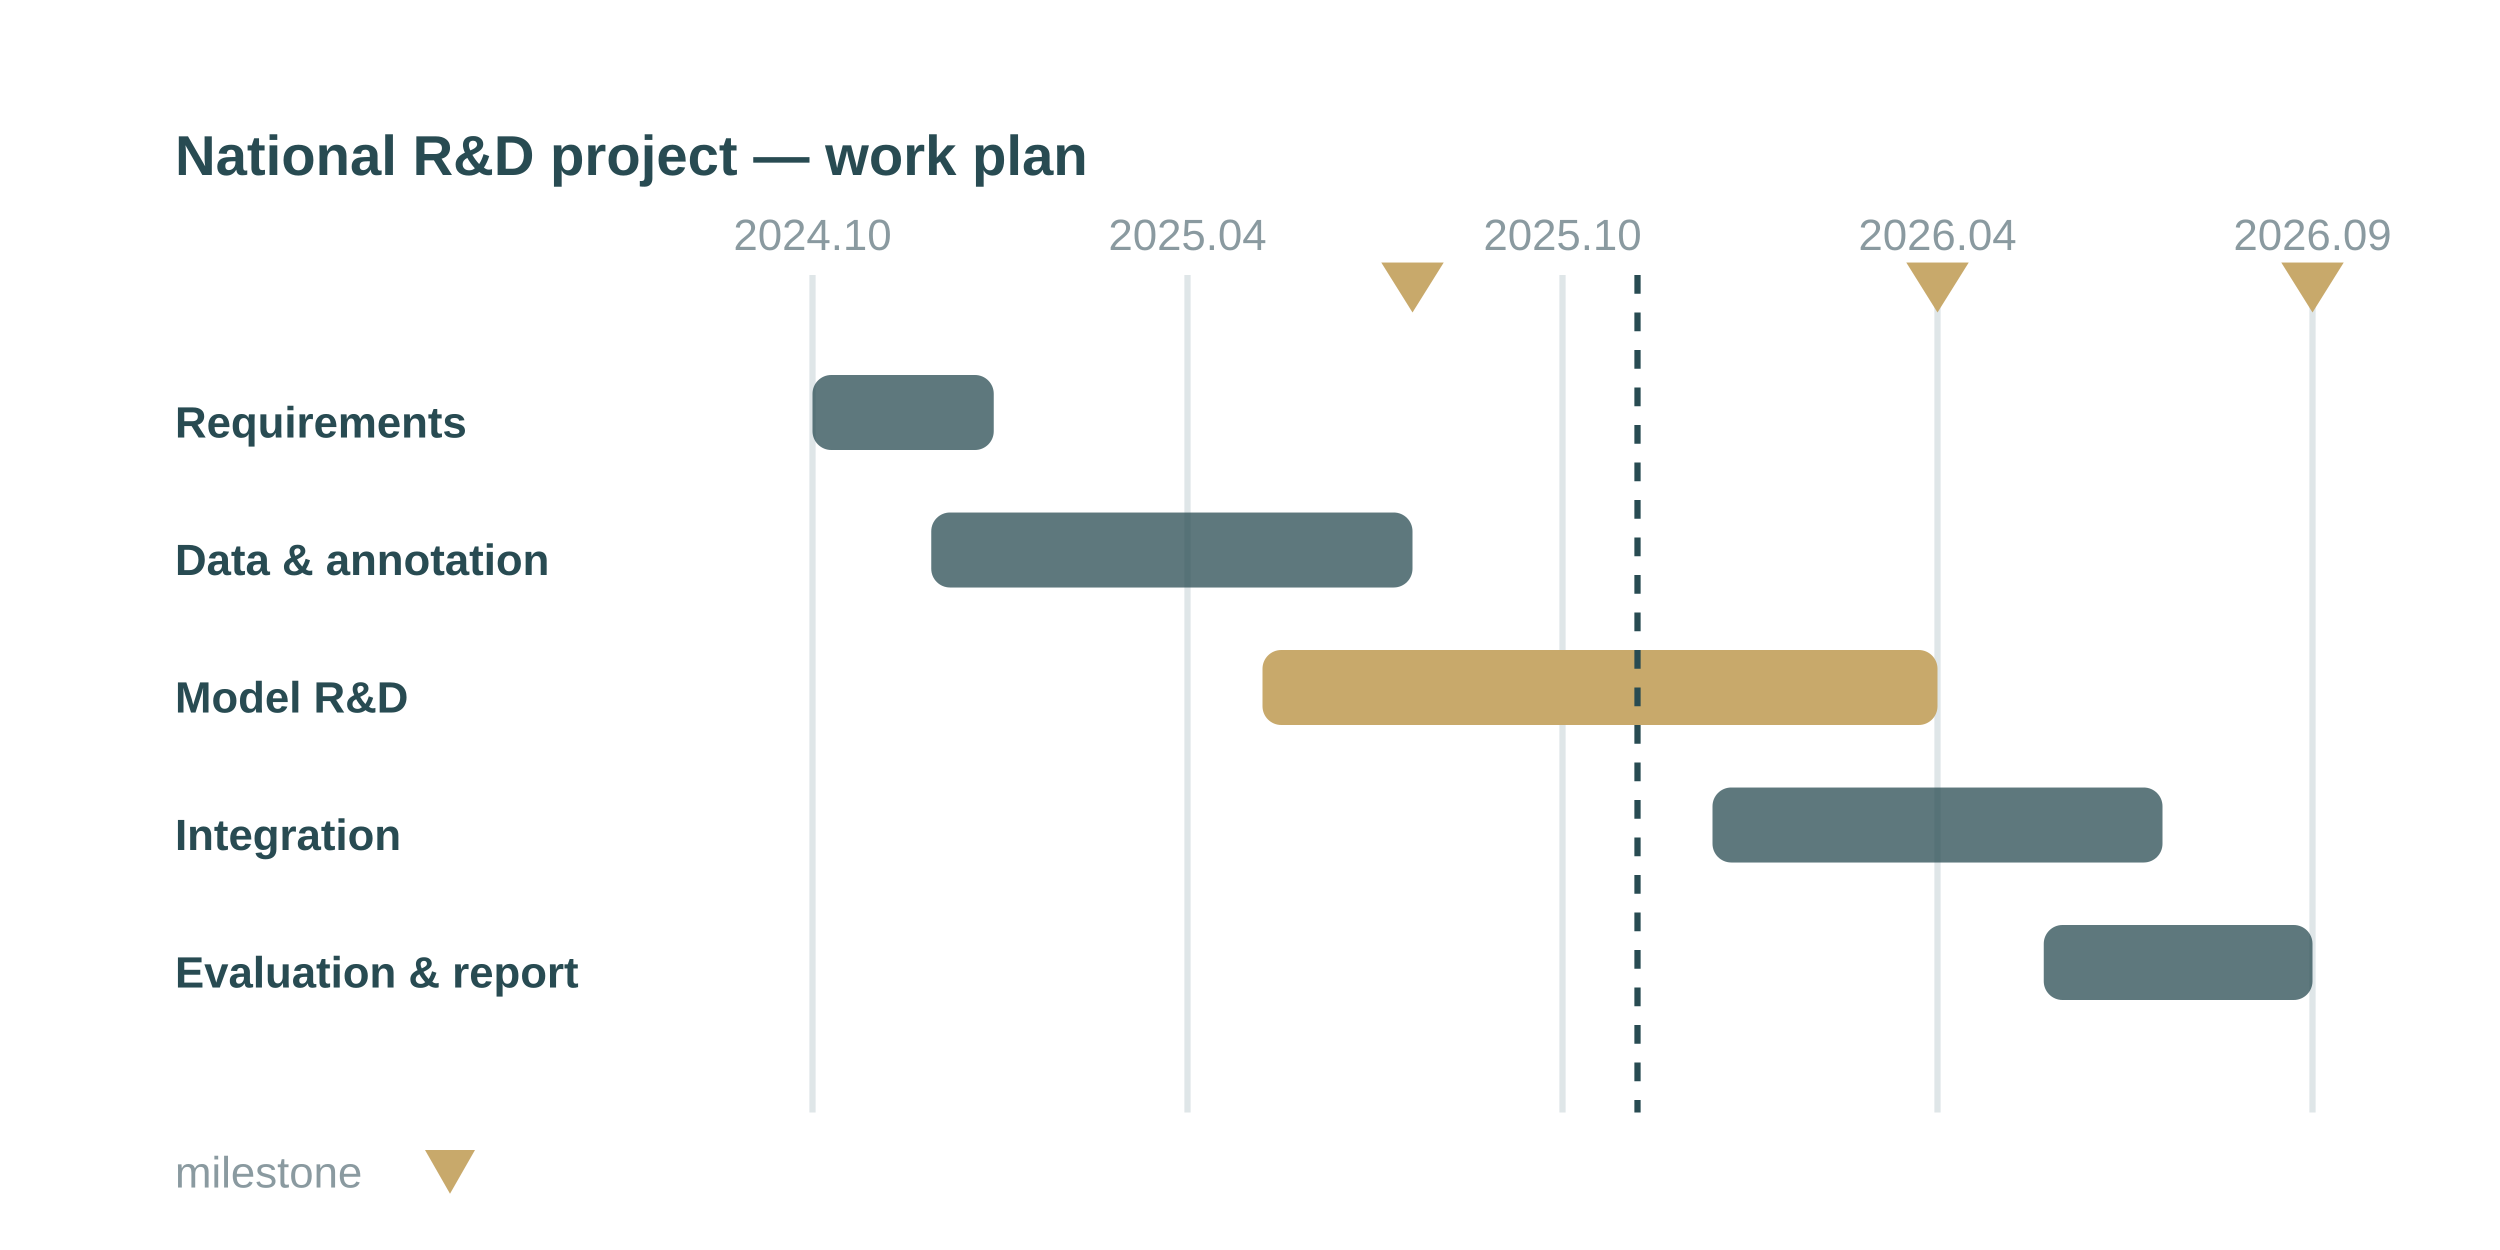
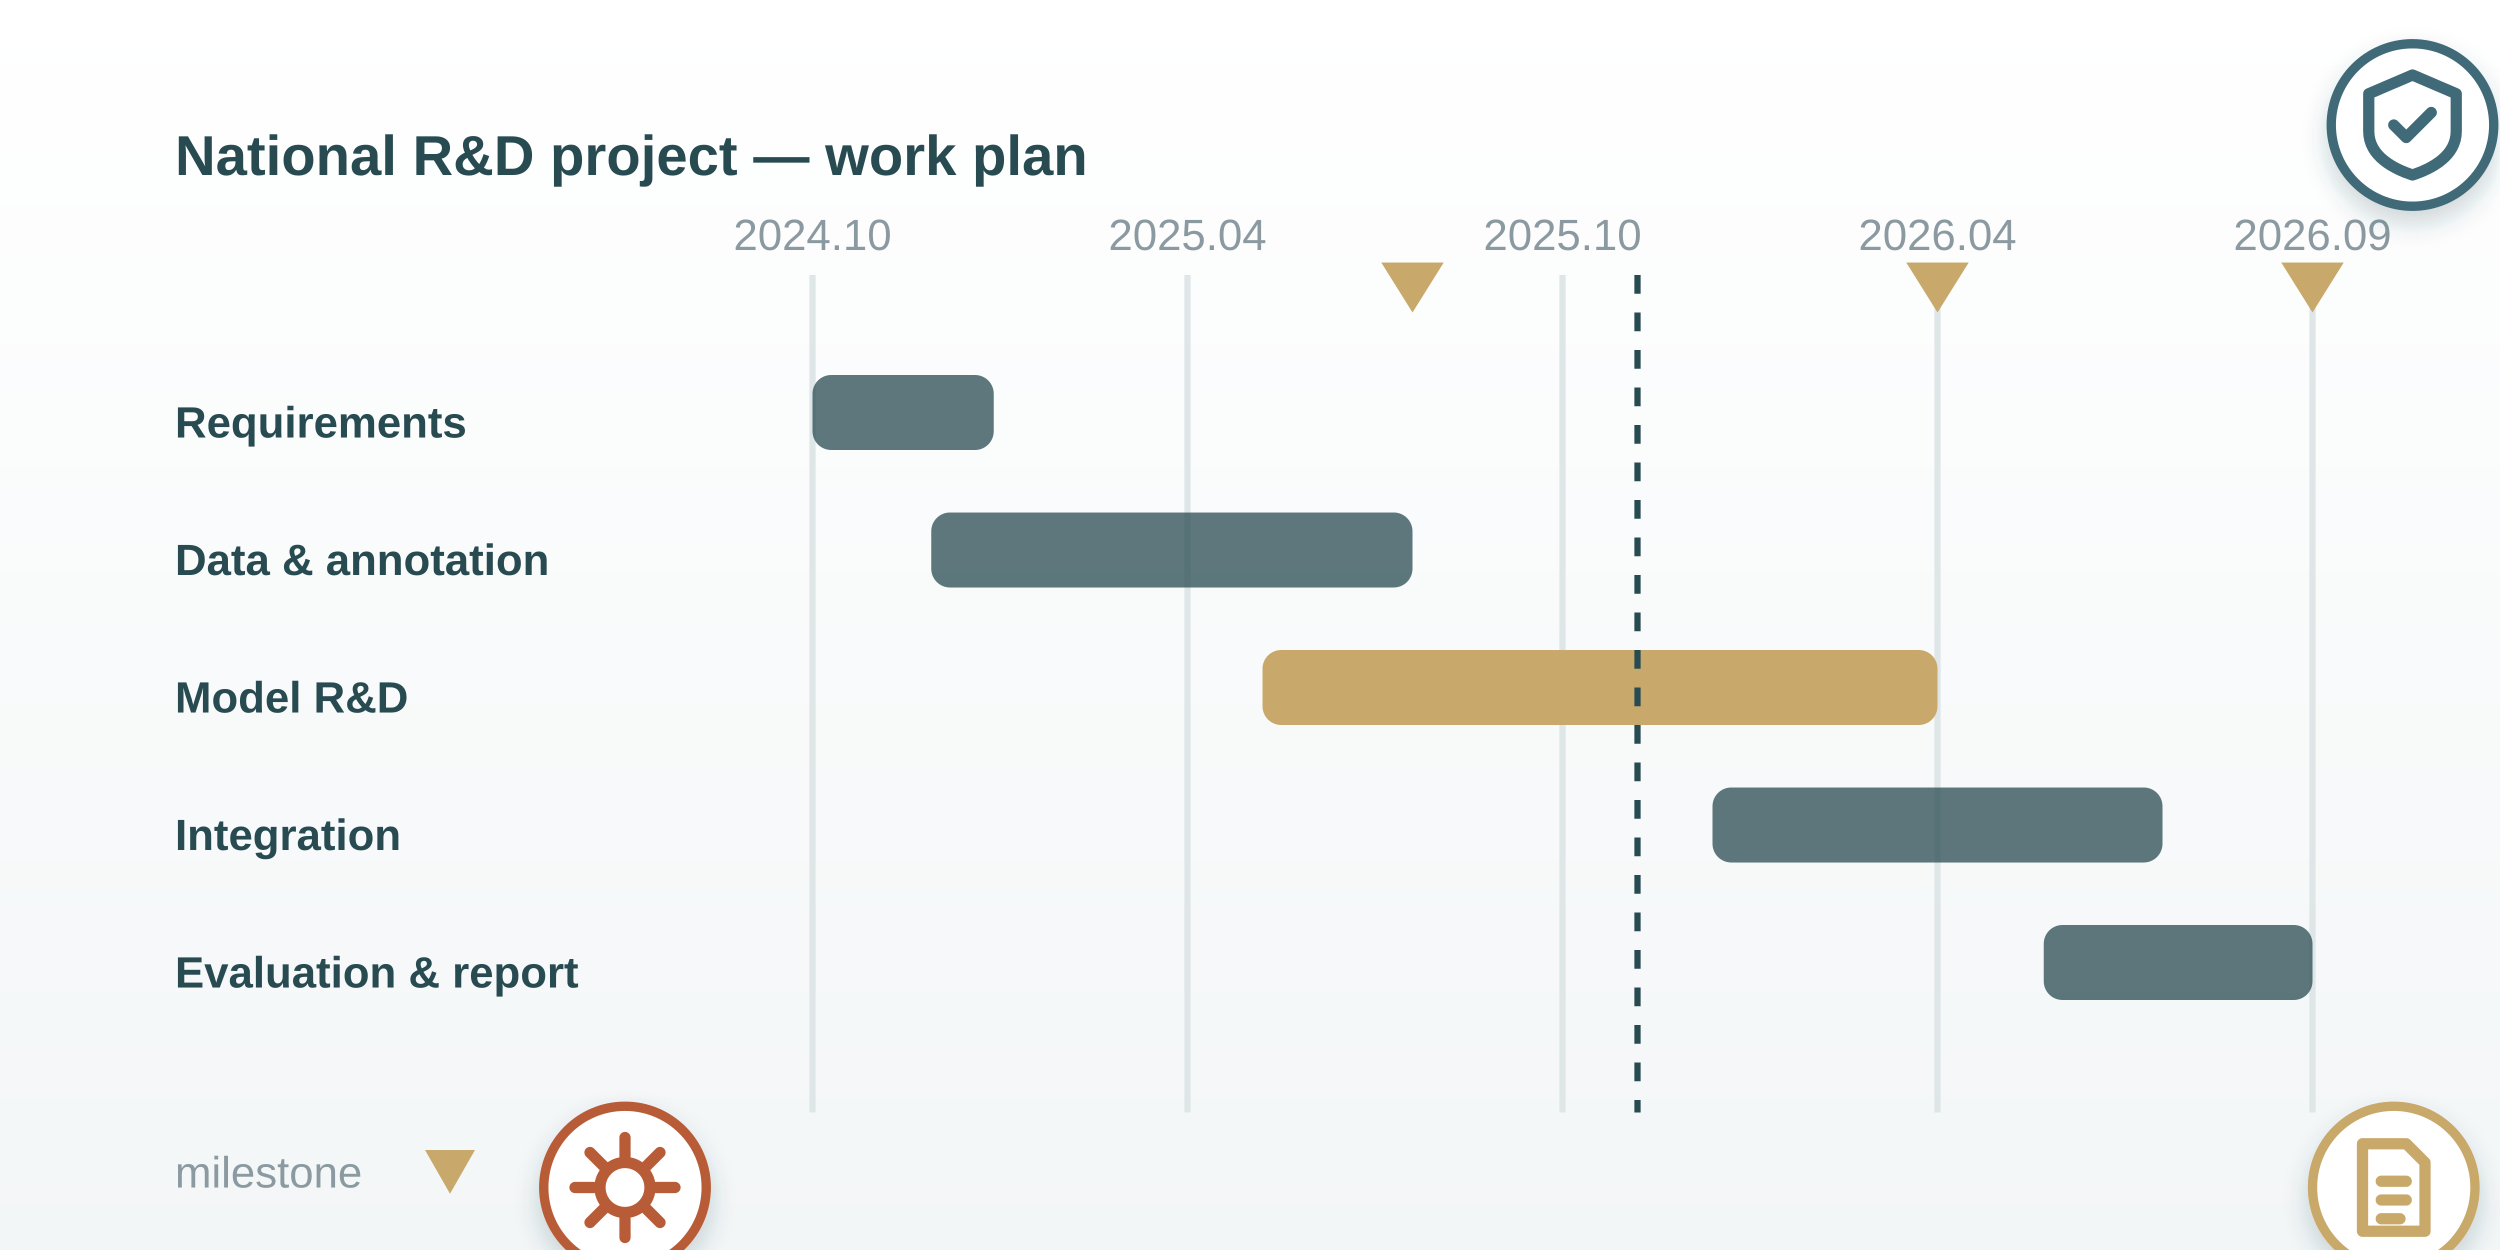
<svg xmlns="http://www.w3.org/2000/svg" viewBox="0 0 400 200" font-family="Manrope, Arial, sans-serif" role="img" aria-label="Gantt chart of the national R&amp;D project timeline">
-   <rect width="400" height="200" fill="#ffffff" />
+   <rect width="400" height="200" fill="url(#ground)" />
+   <defs>
+     <linearGradient id="ground" x1="0" y1="0" x2="0" y2="1">
+       <stop offset="0" stop-color="#ffffff" />
+       <stop offset="1" stop-color="#f3f6f7" />
+     </linearGradient>
+     <filter id="sh" x="-10%" y="-10%" width="130%" height="140%">
+       <feDropShadow dx="0" dy="3" stdDeviation="3" flood-color="#284b52" flood-opacity="0.16" />
+     </filter>
+     <filter id="bs" x="-30%" y="-30%" width="160%" height="160%">
+       <feDropShadow dx="0" dy="2" stdDeviation="2" flood-color="#284b52" flood-opacity="0.22" />
+     </filter>
+   </defs>
  <text x="28" y="28" font-size="9" font-weight="700" fill="#284b52" text-anchor="start">National R&amp;D project — work plan</text>
  <path d="M130 44 V178" stroke="#dfe6e8" />
  <text x="130.0" y="40" font-size="7" font-weight="500" fill="#8a9aa0" text-anchor="middle">2024.10</text>
  <path d="M190 44 V178" stroke="#dfe6e8" />
  <text x="190.0" y="40" font-size="7" font-weight="500" fill="#8a9aa0" text-anchor="middle">2025.04</text>
  <path d="M250 44 V178" stroke="#dfe6e8" />
  <text x="250.0" y="40" font-size="7" font-weight="500" fill="#8a9aa0" text-anchor="middle">2025.10</text>
  <path d="M310 44 V178" stroke="#dfe6e8" />
  <text x="310.0" y="40" font-size="7" font-weight="500" fill="#8a9aa0" text-anchor="middle">2026.04</text>
  <path d="M370 44 V178" stroke="#dfe6e8" />
  <text x="370.0" y="40" font-size="7" font-weight="500" fill="#8a9aa0" text-anchor="middle">2026.09</text>
  <text x="28" y="70" font-size="7" font-weight="700" fill="#284b52" text-anchor="start">Requirements</text>
  <rect x="130" y="60" width="29" height="12" rx="3" fill="#284b52" opacity="0.75" />
  <text x="28" y="92" font-size="7" font-weight="700" fill="#284b52" text-anchor="start">Data &amp; annotation</text>
  <rect x="149" y="82" width="77" height="12" rx="3" fill="#284b52" opacity="0.75" />
  <text x="28" y="114" font-size="7" font-weight="700" fill="#284b52" text-anchor="start">Model R&amp;D</text>
  <rect x="202" y="104" width="108" height="12" rx="3" fill="#c8a96b" opacity="1" />
  <text x="28" y="136" font-size="7" font-weight="700" fill="#284b52" text-anchor="start">Integration</text>
  <rect x="274" y="126" width="72" height="12" rx="3" fill="#284b52" opacity="0.75" />
  <text x="28" y="158" font-size="7" font-weight="700" fill="#284b52" text-anchor="start">Evaluation &amp; report</text>
  <rect x="327" y="148" width="43" height="12" rx="3" fill="#284b52" opacity="0.75" />
  <path d="M226 50 l-5 -8 h10 z" fill="#c8a96b" />
  <path d="M310 50 l-5 -8 h10 z" fill="#c8a96b" />
  <path d="M370 50 l-5 -8 h10 z" fill="#c8a96b" />
  <path d="M262 44 V178" stroke="#284b52" stroke-width="1" stroke-dasharray="3 3" />
  <text x="28" y="190" font-size="7" font-weight="500" fill="#8a9aa0" text-anchor="start">milestone</text>
  <path d="M72 191 l-4 -7 h8 z" fill="#c8a96b" />
+   <g transform="translate(386 20)" filter="url(#bs)">
+     <circle r="13" fill="#ffffff" stroke="#3f6b78" stroke-width="1.5" />
+     <g fill="none" stroke="#3f6b78" stroke-width="1.8" stroke-linecap="round" stroke-linejoin="round" color="#3f6b78">
+       <path d="M0 -8 L7 -5 V1 C7 5 3 7 0 8 C-3 7 -7 5 -7 1 V-5 Z" />
+       <path d="M-3 0 L-1 2 L3 -2" />
+     </g>
+   </g>
+   <g transform="translate(383 190)" filter="url(#bs)">
+     <circle r="13" fill="#ffffff" stroke="#c8a96b" stroke-width="1.5" />
+     <g fill="none" stroke="#c8a96b" stroke-width="1.8" stroke-linecap="round" stroke-linejoin="round" color="#c8a96b">
+       <path d="M-5 -7 H2 L5 -4 V7 H-5 Z" />
+       <path d="M-2 -1 H2 M-2 2 H2 M-2 5 H1" />
+     </g>
+   </g>
+   <g transform="translate(100 190)" filter="url(#bs)">
+     <circle r="13" fill="#ffffff" stroke="#b85c38" stroke-width="1.5" />
+     <g fill="none" stroke="#b85c38" stroke-width="1.8" stroke-linecap="round" stroke-linejoin="round" color="#b85c38">
+       <circle r="4" />
+       <path d="M0 -8 V-5 M0 5 V8 M-8 0 H-5 M5 0 H8 M-5.6 -5.6 L-3.5 -3.5 M3.5 3.5 L5.6 5.6 M5.6 -5.6 L3.5 -3.5 M-3.5 3.5 L-5.6 5.6" />
+     </g>
+   </g>
</svg>
